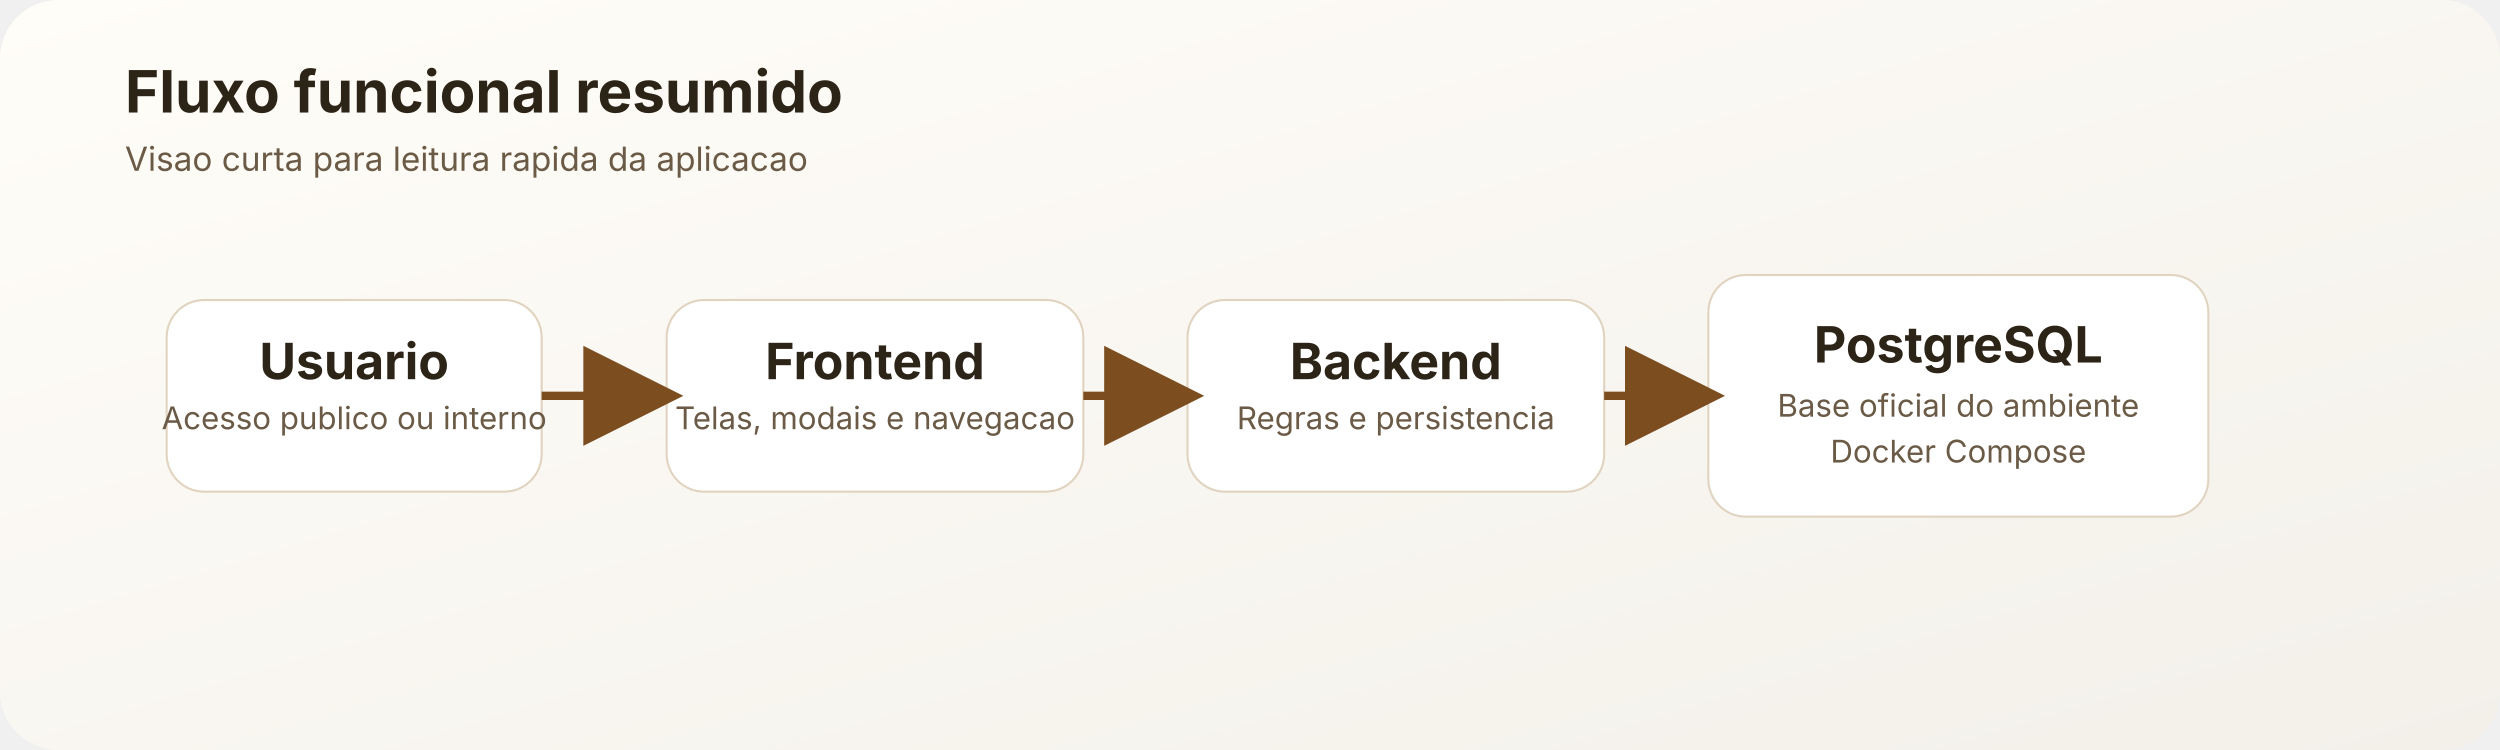
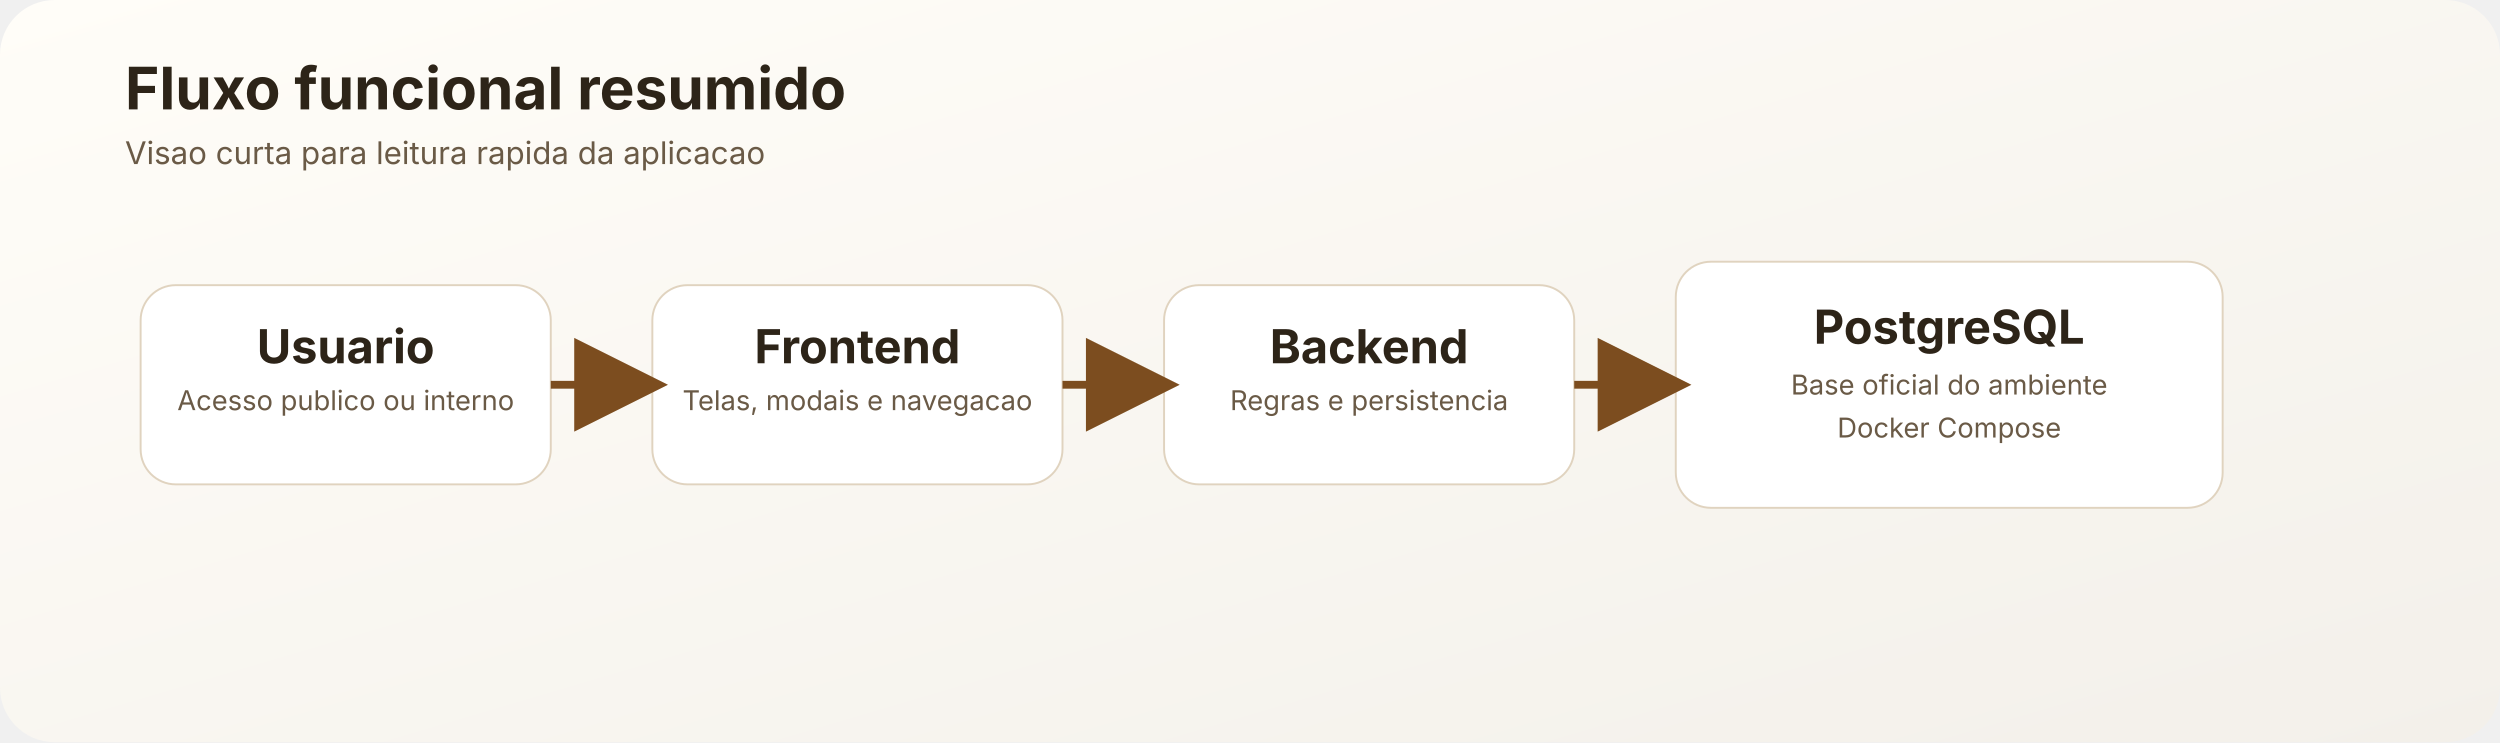
- <svg xmlns="http://www.w3.org/2000/svg" width="1200" height="360" viewBox="0 0 1200 360" role="img" aria-labelledby="title desc">
+ <svg xmlns="http://www.w3.org/2000/svg" width="1280" height="380" viewBox="0 0 1280 380" role="img" aria-labelledby="title desc">
  <defs>
    <linearGradient id="bg2" x1="0" y1="0" x2="1" y2="1">
      <stop offset="0%" stop-color="#fffdf8" />
      <stop offset="100%" stop-color="#f3f0ea" />
    </linearGradient>
    <marker id="arrow2" markerWidth="12" markerHeight="12" refX="10" refY="6" orient="auto">
      <path d="M0,0 L12,6 L0,12 z" fill="#7c4d1f" />
    </marker>
  </defs>
-   <rect x="0" y="0" width="1200" height="360" rx="28" fill="url(#bg2)" />
-   <text x="60" y="54" font-family="Inter, Segoe UI, Arial, sans-serif" font-size="28" font-weight="700" fill="#2d2418">Fluxo funcional resumido</text>
-   <text x="60" y="82" font-family="Inter, Segoe UI, Arial, sans-serif" font-size="16" fill="#6a5a46">Visao curta para leitura rapida da aplicacao</text>
-   <rect x="80" y="144" width="180" height="92" rx="18" fill="#ffffff" stroke="#e0d3bf" />
-   <text x="170" y="182" text-anchor="middle" font-family="Inter, Segoe UI, Arial, sans-serif" font-size="24" font-weight="700" fill="#2d2418">Usuario</text>
-   <text x="170" y="206" text-anchor="middle" font-family="Inter, Segoe UI, Arial, sans-serif" font-size="15" fill="#6a5a46">Acesso publico ou interno</text>
-   <rect x="320" y="144" width="200" height="92" rx="18" fill="#ffffff" stroke="#e0d3bf" />
-   <text x="420" y="182" text-anchor="middle" font-family="Inter, Segoe UI, Arial, sans-serif" font-size="24" font-weight="700" fill="#2d2418">Frontend</text>
-   <text x="420" y="206" text-anchor="middle" font-family="Inter, Segoe UI, Arial, sans-serif" font-size="15" fill="#6a5a46">Telas, modais e navegacao</text>
-   <rect x="570" y="144" width="200" height="92" rx="18" fill="#ffffff" stroke="#e0d3bf" />
-   <text x="670" y="182" text-anchor="middle" font-family="Inter, Segoe UI, Arial, sans-serif" font-size="24" font-weight="700" fill="#2d2418">Backend</text>
-   <text x="670" y="206" text-anchor="middle" font-family="Inter, Segoe UI, Arial, sans-serif" font-size="15" fill="#6a5a46">Regras e persistencia</text>
-   <rect x="820" y="132" width="240" height="116" rx="18" fill="#ffffff" stroke="#e0d3bf" />
-   <text x="940" y="174" text-anchor="middle" font-family="Inter, Segoe UI, Arial, sans-serif" font-size="24" font-weight="700" fill="#2d2418">PostgreSQL</text>
-   <text x="940" y="200" text-anchor="middle" font-family="Inter, Segoe UI, Arial, sans-serif" font-size="15" fill="#6a5a46">Base oficial do ambiente</text>
-   <text x="940" y="222" text-anchor="middle" font-family="Inter, Segoe UI, Arial, sans-serif" font-size="15" fill="#6a5a46">Docker Compose</text>
-   <path d="M260 190 L320 190" stroke="#7c4d1f" stroke-width="4" fill="none" marker-end="url(#arrow2)" />
-   <path d="M520 190 L570 190" stroke="#7c4d1f" stroke-width="4" fill="none" marker-end="url(#arrow2)" />
-   <path d="M770 190 L820 190" stroke="#7c4d1f" stroke-width="4" fill="none" marker-end="url(#arrow2)" />
+   <rect x="0" y="0" width="1280" height="380" rx="28" fill="url(#bg2)" />
+   <text x="64" y="56" font-family="Inter, Segoe UI, Arial, sans-serif" font-size="30" font-weight="700" fill="#2d2418">Fluxo funcional resumido</text>
+   <text x="64" y="84" font-family="Inter, Segoe UI, Arial, sans-serif" font-size="16" fill="#6a5a46">Visao curta para leitura rapida da aplicacao</text>
+   <rect x="72" y="146" width="210" height="102" rx="18" fill="#ffffff" stroke="#e0d3bf" />
+   <text x="177" y="186" text-anchor="middle" font-family="Inter, Segoe UI, Arial, sans-serif" font-size="24" font-weight="700" fill="#2d2418">Usuario</text>
+   <text x="177" y="210" text-anchor="middle" font-family="Inter, Segoe UI, Arial, sans-serif" font-size="14" fill="#6a5a46">Acesso publico ou interno</text>
+   <rect x="334" y="146" width="210" height="102" rx="18" fill="#ffffff" stroke="#e0d3bf" />
+   <text x="439" y="186" text-anchor="middle" font-family="Inter, Segoe UI, Arial, sans-serif" font-size="24" font-weight="700" fill="#2d2418">Frontend</text>
+   <text x="439" y="210" text-anchor="middle" font-family="Inter, Segoe UI, Arial, sans-serif" font-size="14" fill="#6a5a46">Telas, modais e navegacao</text>
+   <rect x="596" y="146" width="210" height="102" rx="18" fill="#ffffff" stroke="#e0d3bf" />
+   <text x="701" y="186" text-anchor="middle" font-family="Inter, Segoe UI, Arial, sans-serif" font-size="24" font-weight="700" fill="#2d2418">Backend</text>
+   <text x="701" y="210" text-anchor="middle" font-family="Inter, Segoe UI, Arial, sans-serif" font-size="14" fill="#6a5a46">Regras e persistencia</text>
+   <rect x="858" y="134" width="280" height="126" rx="18" fill="#ffffff" stroke="#e0d3bf" />
+   <text x="998" y="176" text-anchor="middle" font-family="Inter, Segoe UI, Arial, sans-serif" font-size="24" font-weight="700" fill="#2d2418">PostgreSQL</text>
+   <text x="998" y="202" text-anchor="middle" font-family="Inter, Segoe UI, Arial, sans-serif" font-size="14" fill="#6a5a46">Base oficial do ambiente</text>
+   <text x="998" y="224" text-anchor="middle" font-family="Inter, Segoe UI, Arial, sans-serif" font-size="14" fill="#6a5a46">Docker Compose</text>
+   <path d="M282 197 L334 197" stroke="#7c4d1f" stroke-width="4" fill="none" marker-end="url(#arrow2)" />
+   <path d="M544 197 L596 197" stroke="#7c4d1f" stroke-width="4" fill="none" marker-end="url(#arrow2)" />
+   <path d="M806 197 L858 197" stroke="#7c4d1f" stroke-width="4" fill="none" marker-end="url(#arrow2)" />
</svg>
